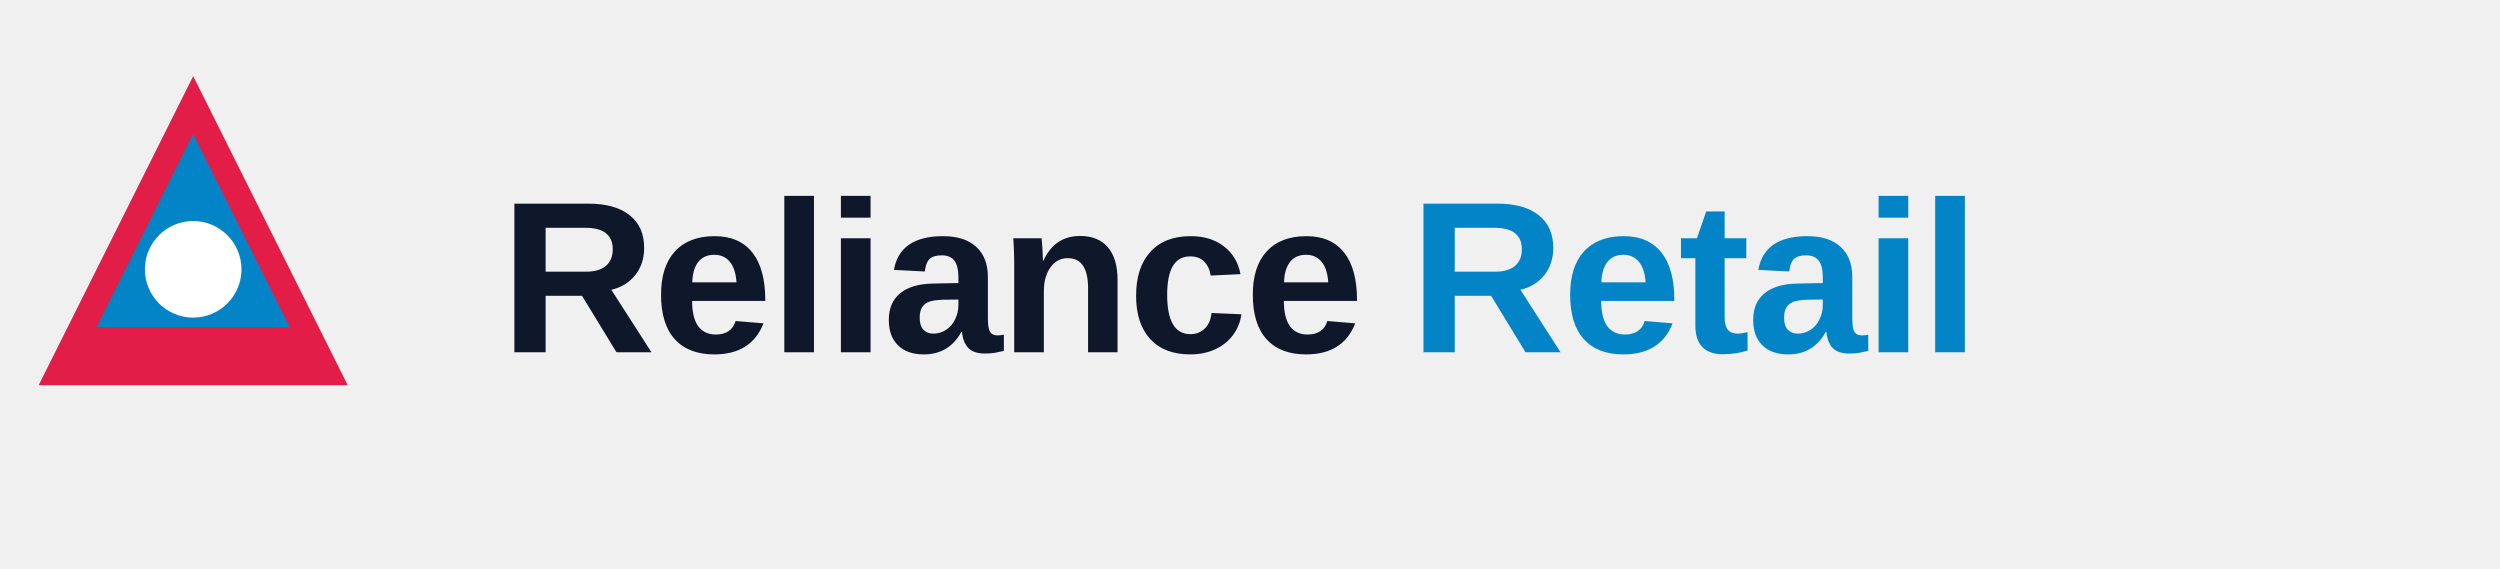
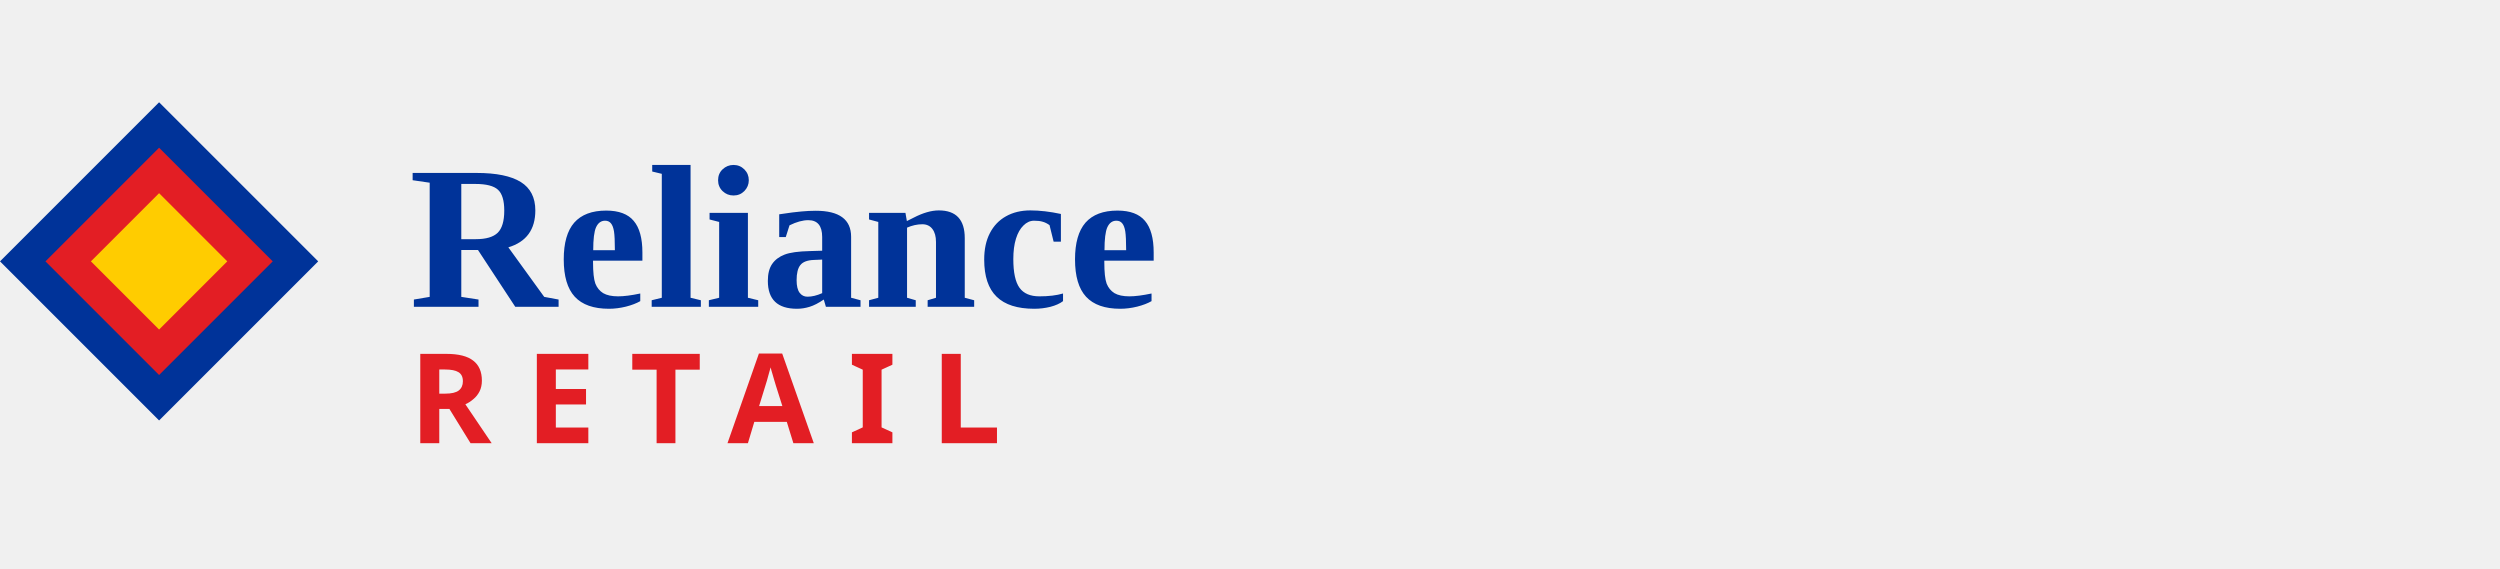
<svg xmlns="http://www.w3.org/2000/svg" viewBox="0 0 220 50" width="220" height="50">
  <g transform="translate(0, 5)">
-     <g transform="scale(0.85)">
-       <path d="M 20 2 L 36 34 L 4 34 Z" fill="#E11D48" />
-       <path d="M 20 8 L 30 28 L 10 28 Z" fill="#0284C7" />
-       <circle cx="20" cy="22" r="5" fill="#ffffff" />
+     <g transform="translate(0, 4)">
+       <polygon points="14,0 28,14 14,28 0,14" fill="#003399" />
+       <polygon points="14,4 24,14 14,24 4,14" fill="#e31e24" />
+       <polygon points="14,8 20,14 14,20 8,14" fill="#ffcc00" />
    </g>
-     <text x="44" y="26" font-family="'Helvetica Neue', Arial, sans-serif" font-weight="900" font-size="19" fill="#0F172A" letter-spacing="-0.3">Reliance</text>
-     <text x="124" y="26" font-family="'Helvetica Neue', Arial, sans-serif" font-weight="700" font-size="19" fill="#0284C7" letter-spacing="-0.3">Retail</text>
+     <text x="36" y="22" font-family="'Georgia', 'Times New Roman', serif" font-weight="bold" font-size="18" fill="#003399" letter-spacing="0">Reliance</text>
+     <text x="36" y="34" font-family="'Arial Black', sans-serif" font-weight="900" font-size="11" fill="#e31e24" letter-spacing="3">RETAIL</text>
  </g>
</svg>
